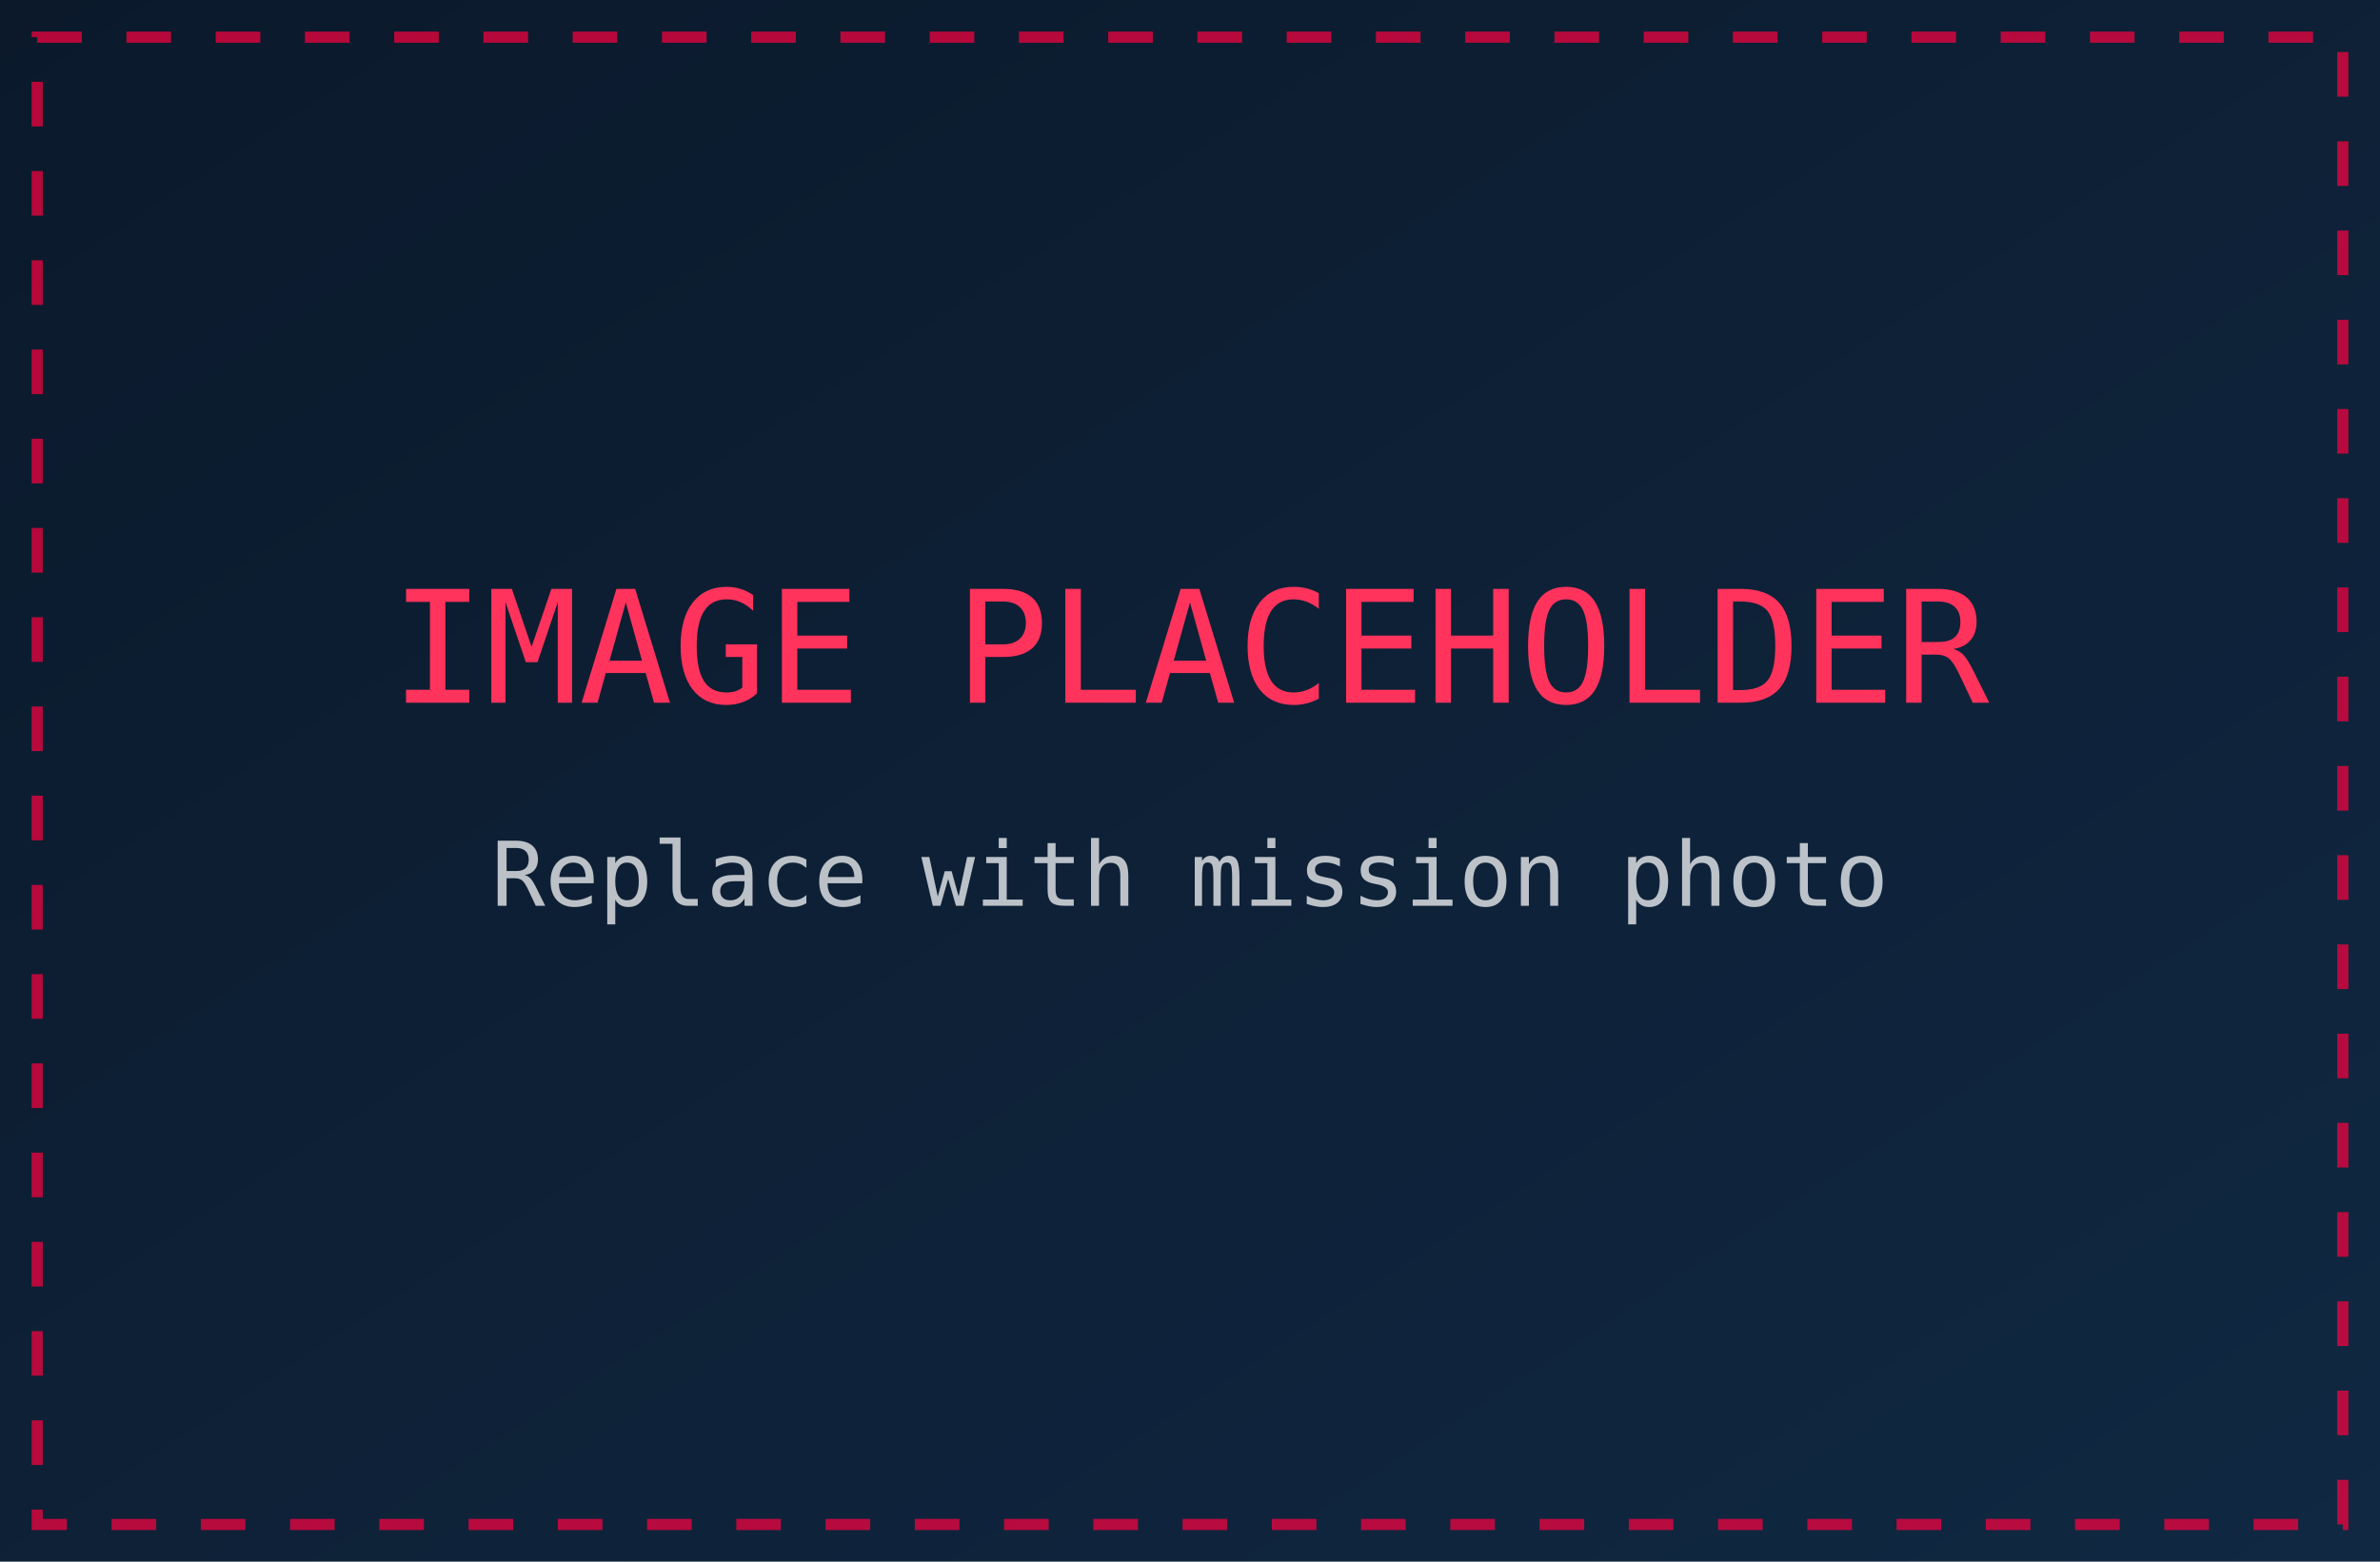
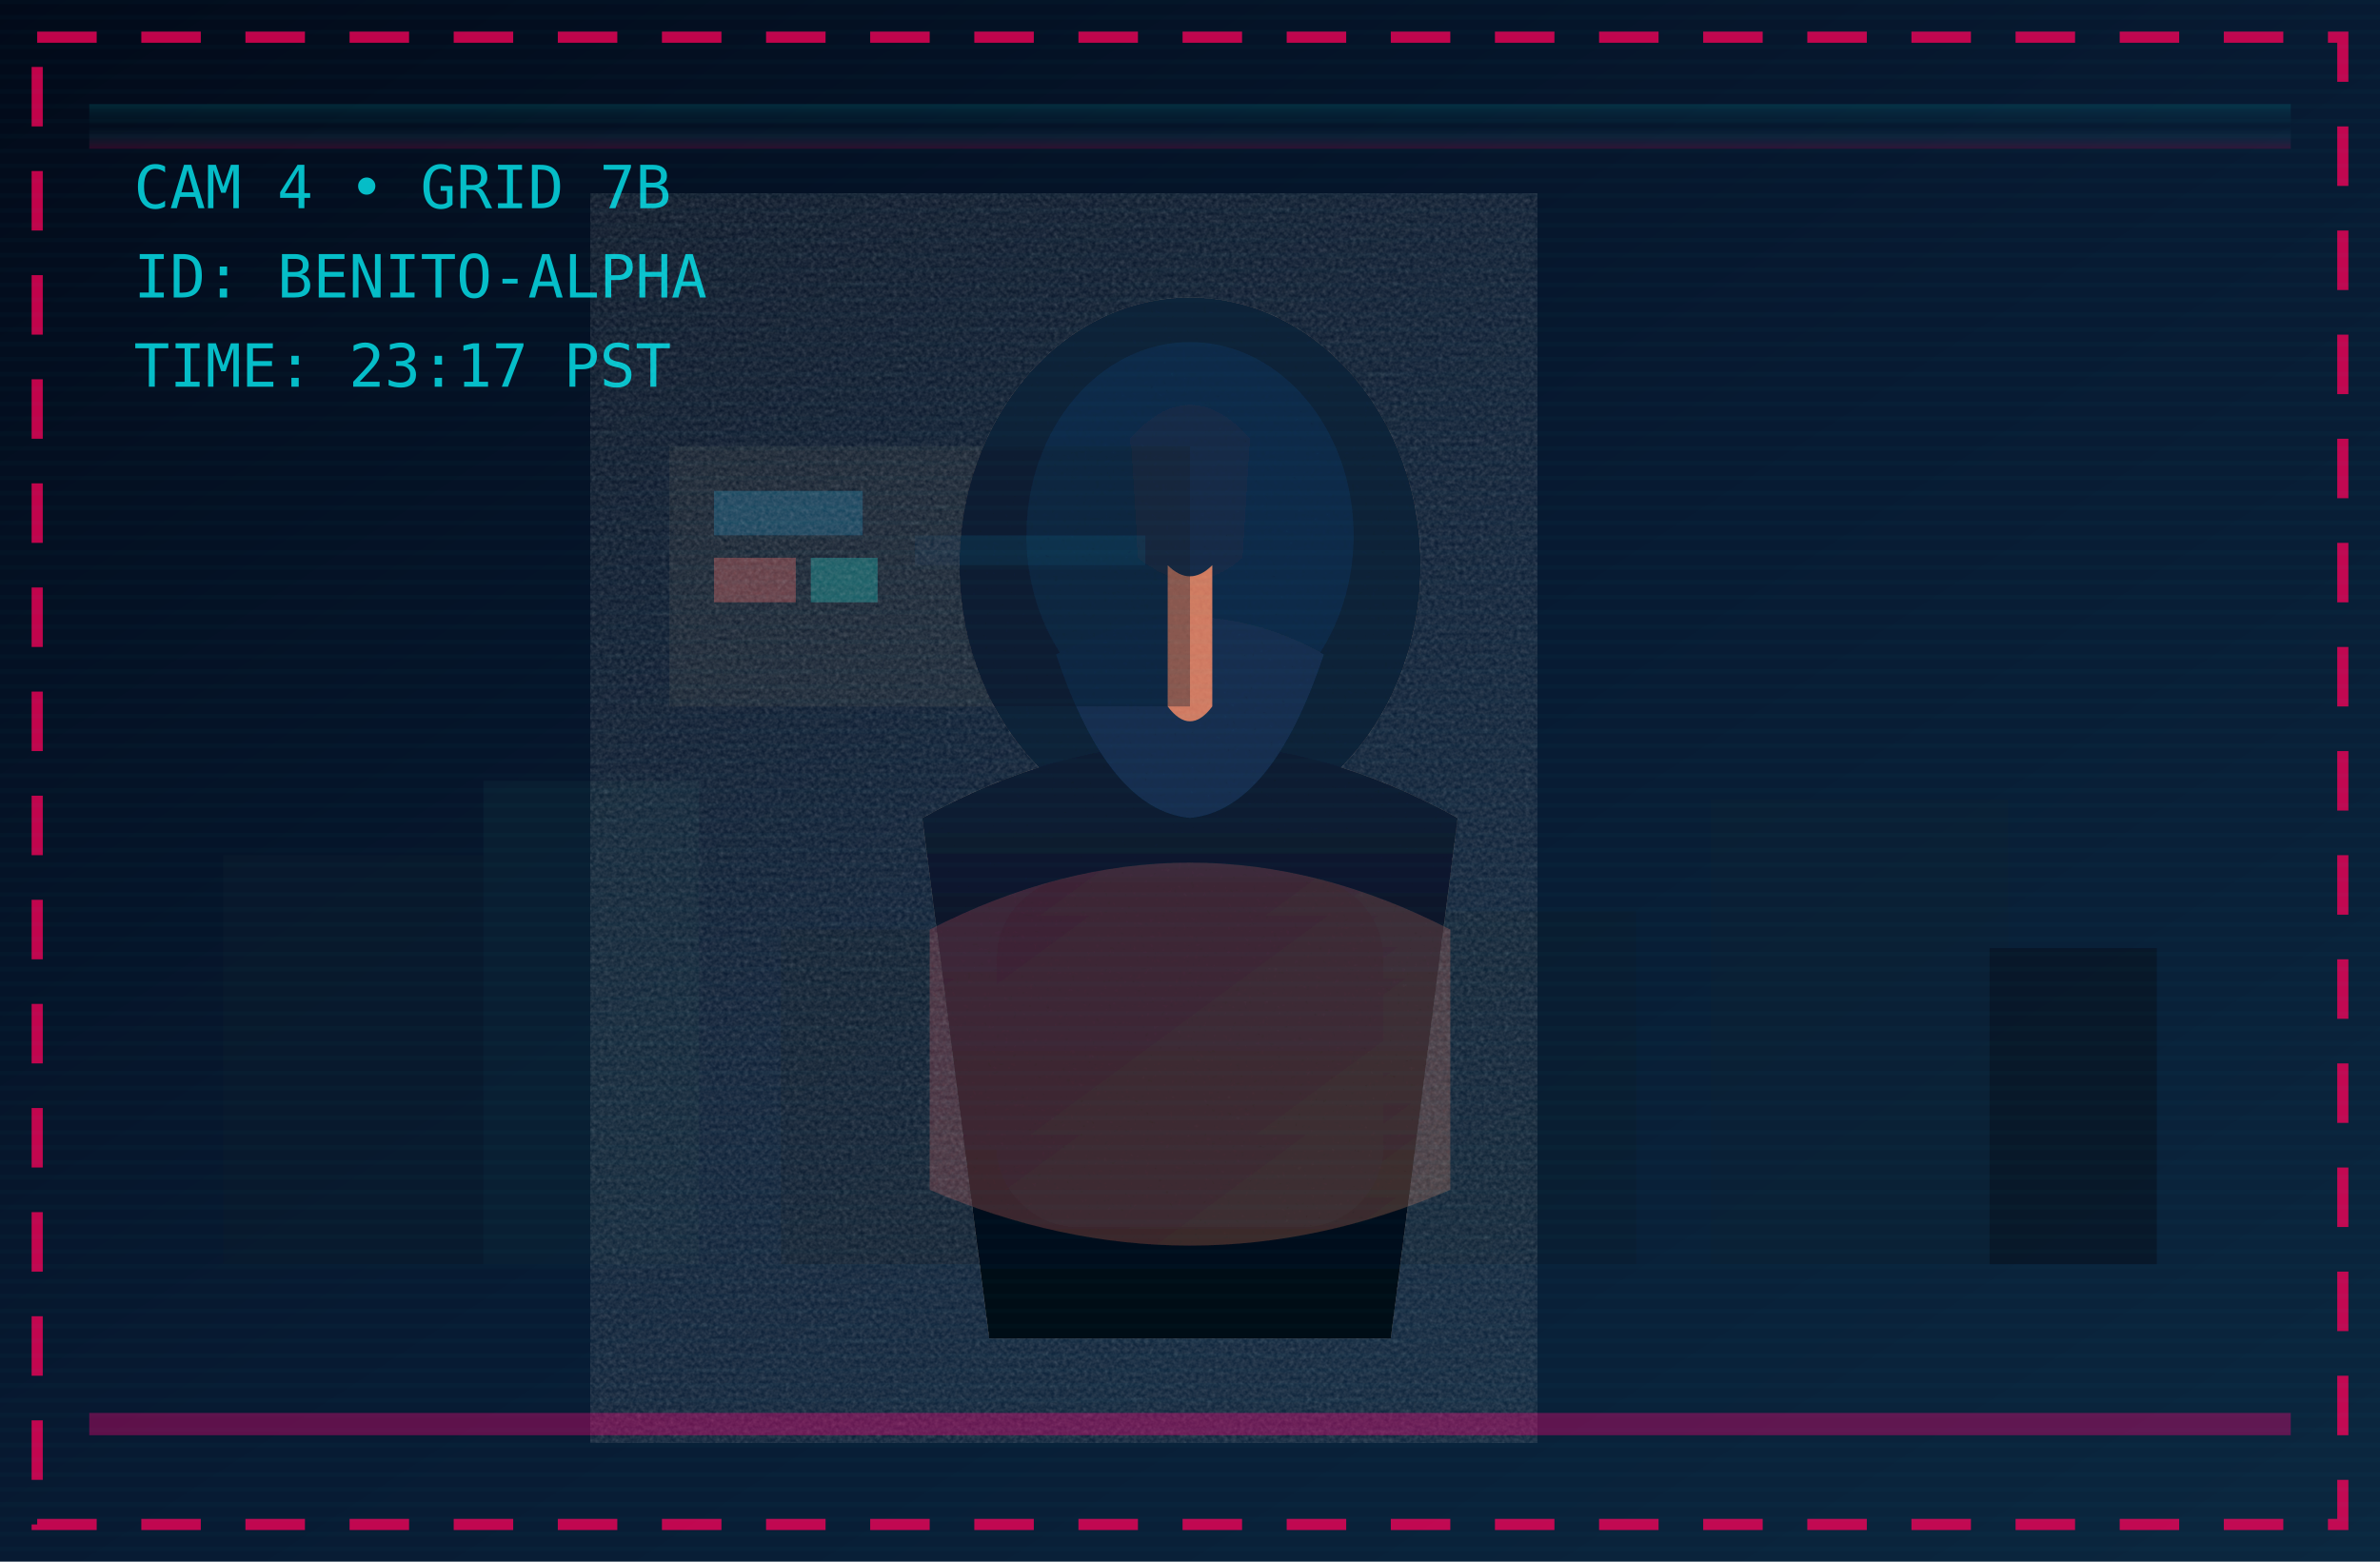
- <svg xmlns="http://www.w3.org/2000/svg" width="640" height="420" viewBox="0 0 640 420">
+ <svg xmlns="http://www.w3.org/2000/svg" width="640" height="420" viewBox="0 0 640 420" role="img" aria-labelledby="title desc">
  <defs>
-     <linearGradient id="g" x1="0%" y1="0%" x2="100%" y2="100%">
-       <stop offset="0%" stop-color="#0b192b" />
-       <stop offset="100%" stop-color="#102842" />
+     <linearGradient id="sky" x1="0%" y1="0%" x2="100%" y2="100%">
+       <stop offset="0%" stop-color="#020a19" />
+       <stop offset="50%" stop-color="#071a32" />
+       <stop offset="100%" stop-color="#0b273f" />
    </linearGradient>
-     <filter id="noise">
-       <feTurbulence type="fractalNoise" baseFrequency="0.8" numOctaves="2" />
+     <linearGradient id="scan" x1="0" y1="0" x2="0" y2="1">
+       <stop offset="0" stop-color="rgba(0, 255, 255, 0.15)" />
+       <stop offset="0.5" stop-color="rgba(0, 255, 255, 0)" />
+       <stop offset="1" stop-color="rgba(255, 0, 90, 0.25)" />
+     </linearGradient>
+     <linearGradient id="jacket" x1="0" y1="0" x2="0" y2="1">
+       <stop offset="0" stop-color="#091d34" />
+       <stop offset="1" stop-color="#030a16" />
+     </linearGradient>
+     <linearGradient id="accent" x1="0" y1="0" x2="1" y2="1">
+       <stop offset="0" stop-color="#ff4f6a" />
+       <stop offset="1" stop-color="#ffa26a" />
+     </linearGradient>
+     <filter id="film-grain">
+       <feTurbulence type="fractalNoise" baseFrequency="0.9" numOctaves="2" seed="12" />
      <feColorMatrix type="saturate" values="0" />
-       <feBlend mode="screen" in2="SourceGraphic" />
+       <feComponentTransfer>
+         <feFuncA type="linear" slope="0.25" />
+       </feComponentTransfer>
+       <feBlend mode="overlay" in2="SourceGraphic" />
    </filter>
+     <pattern id="scanlines" width="4" height="4" patternUnits="userSpaceOnUse">
+       <rect width="4" height="1.2" fill="rgba(0, 255, 255, 0.06)" />
+     </pattern>
  </defs>
-   <rect width="640" height="420" fill="url(#g)" />
-   <rect width="620" height="400" x="10" y="10" fill="none" stroke="#ff0040" stroke-width="3" stroke-dasharray="12 12" opacity="0.7" />
-   <text x="50%" y="45%" font-size="42" font-family="'Share Tech Mono', monospace" fill="#ff335c" text-anchor="middle">IMAGE PLACEHOLDER</text>
-   <text x="50%" y="58%" font-size="24" font-family="'Share Tech Mono', monospace" fill="#f6f7f8" text-anchor="middle" opacity="0.75">Replace with mission photo</text>
+   <rect width="640" height="420" fill="url(#sky)" />
+   <rect width="620" height="400" x="10" y="10" fill="none" stroke="#ff0059" stroke-width="3" stroke-dasharray="16 12" opacity="0.75" />
+   <g opacity="0.65">
+     <rect x="60" y="230" width="70" height="110" fill="#091a2d" />
+     <rect x="130" y="210" width="58" height="130" fill="#0b2234" />
+     <rect x="210" y="250" width="66" height="90" fill="#091829" />
+     <rect x="286" y="220" width="62" height="120" fill="#071221" />
+     <rect x="350" y="245" width="90" height="95" fill="#091d30" />
+     <rect x="460" y="215" width="80" height="125" fill="#0a2034" />
+     <rect x="535" y="255" width="45" height="85" fill="#071221" />
+   </g>
+   <g filter="url(#film-grain)">
+     <g transform="translate(320 210)">
+       <ellipse cx="0" cy="-58" rx="62" ry="72" fill="#0c2138" />
+       <ellipse cx="0" cy="-66" rx="44" ry="52" fill="#112c49" />
+       <path d="M-72 10 Q0 -30 72 10 L54 150 L-54 150 Z" fill="url(#jacket)" />
+       <path d="M-36 -34 Q0 -54 36 -34 Q22 8 0 10 Q-22 8 -36 -34" fill="#132f4f" />
+       <path d="M-16 -92 Q0 -110 16 -92 L14 -60 Q0 -48 -14 -60 Z" fill="#182c46" />
+       <path d="M-6 -58 Q0 -52 6 -58 L6 -20 Q0 -12 -6 -20 Z" fill="#ff8f68" opacity="0.8" />
+       <rect x="-52" y="26" width="104" height="94" rx="22" fill="#061325" opacity="0.85" />
+       <path d="M-70 40 Q0 4 70 40 L70 110 Q0 140 -70 110 Z" fill="url(#accent)" opacity="0.22" />
+     </g>
+     <g transform="translate(180 120)" opacity="0.35">
+       <rect x="0" y="0" width="140" height="70" fill="#07182a" />
+       <rect x="12" y="12" width="40" height="12" fill="#1c94b7" />
+       <rect x="12" y="30" width="22" height="12" fill="#ff7b6d" />
+       <rect x="38" y="30" width="18" height="12" fill="#12d2c4" />
+       <rect x="66" y="24" width="62" height="8" fill="#0f3b55" />
+     </g>
+   </g>
+   <rect width="640" height="420" fill="url(#scanlines)" opacity="0.25" />
+   <rect x="24" y="28" width="592" height="12" fill="url(#scan)" opacity="0.65" />
+   <rect x="24" y="380" width="592" height="6" fill="rgba(255, 0, 120, 0.35)" />
+   <g fill="#06f7ff" font-family="'Share Tech Mono', monospace" font-size="16" opacity="0.75">
+     <text x="36" y="56">CAM 4 • GRID 7B</text>
+     <text x="36" y="80">ID: BENITO-ALPHA</text>
+     <text x="36" y="104">TIME: 23:17 PST</text>
+   </g>
</svg>
